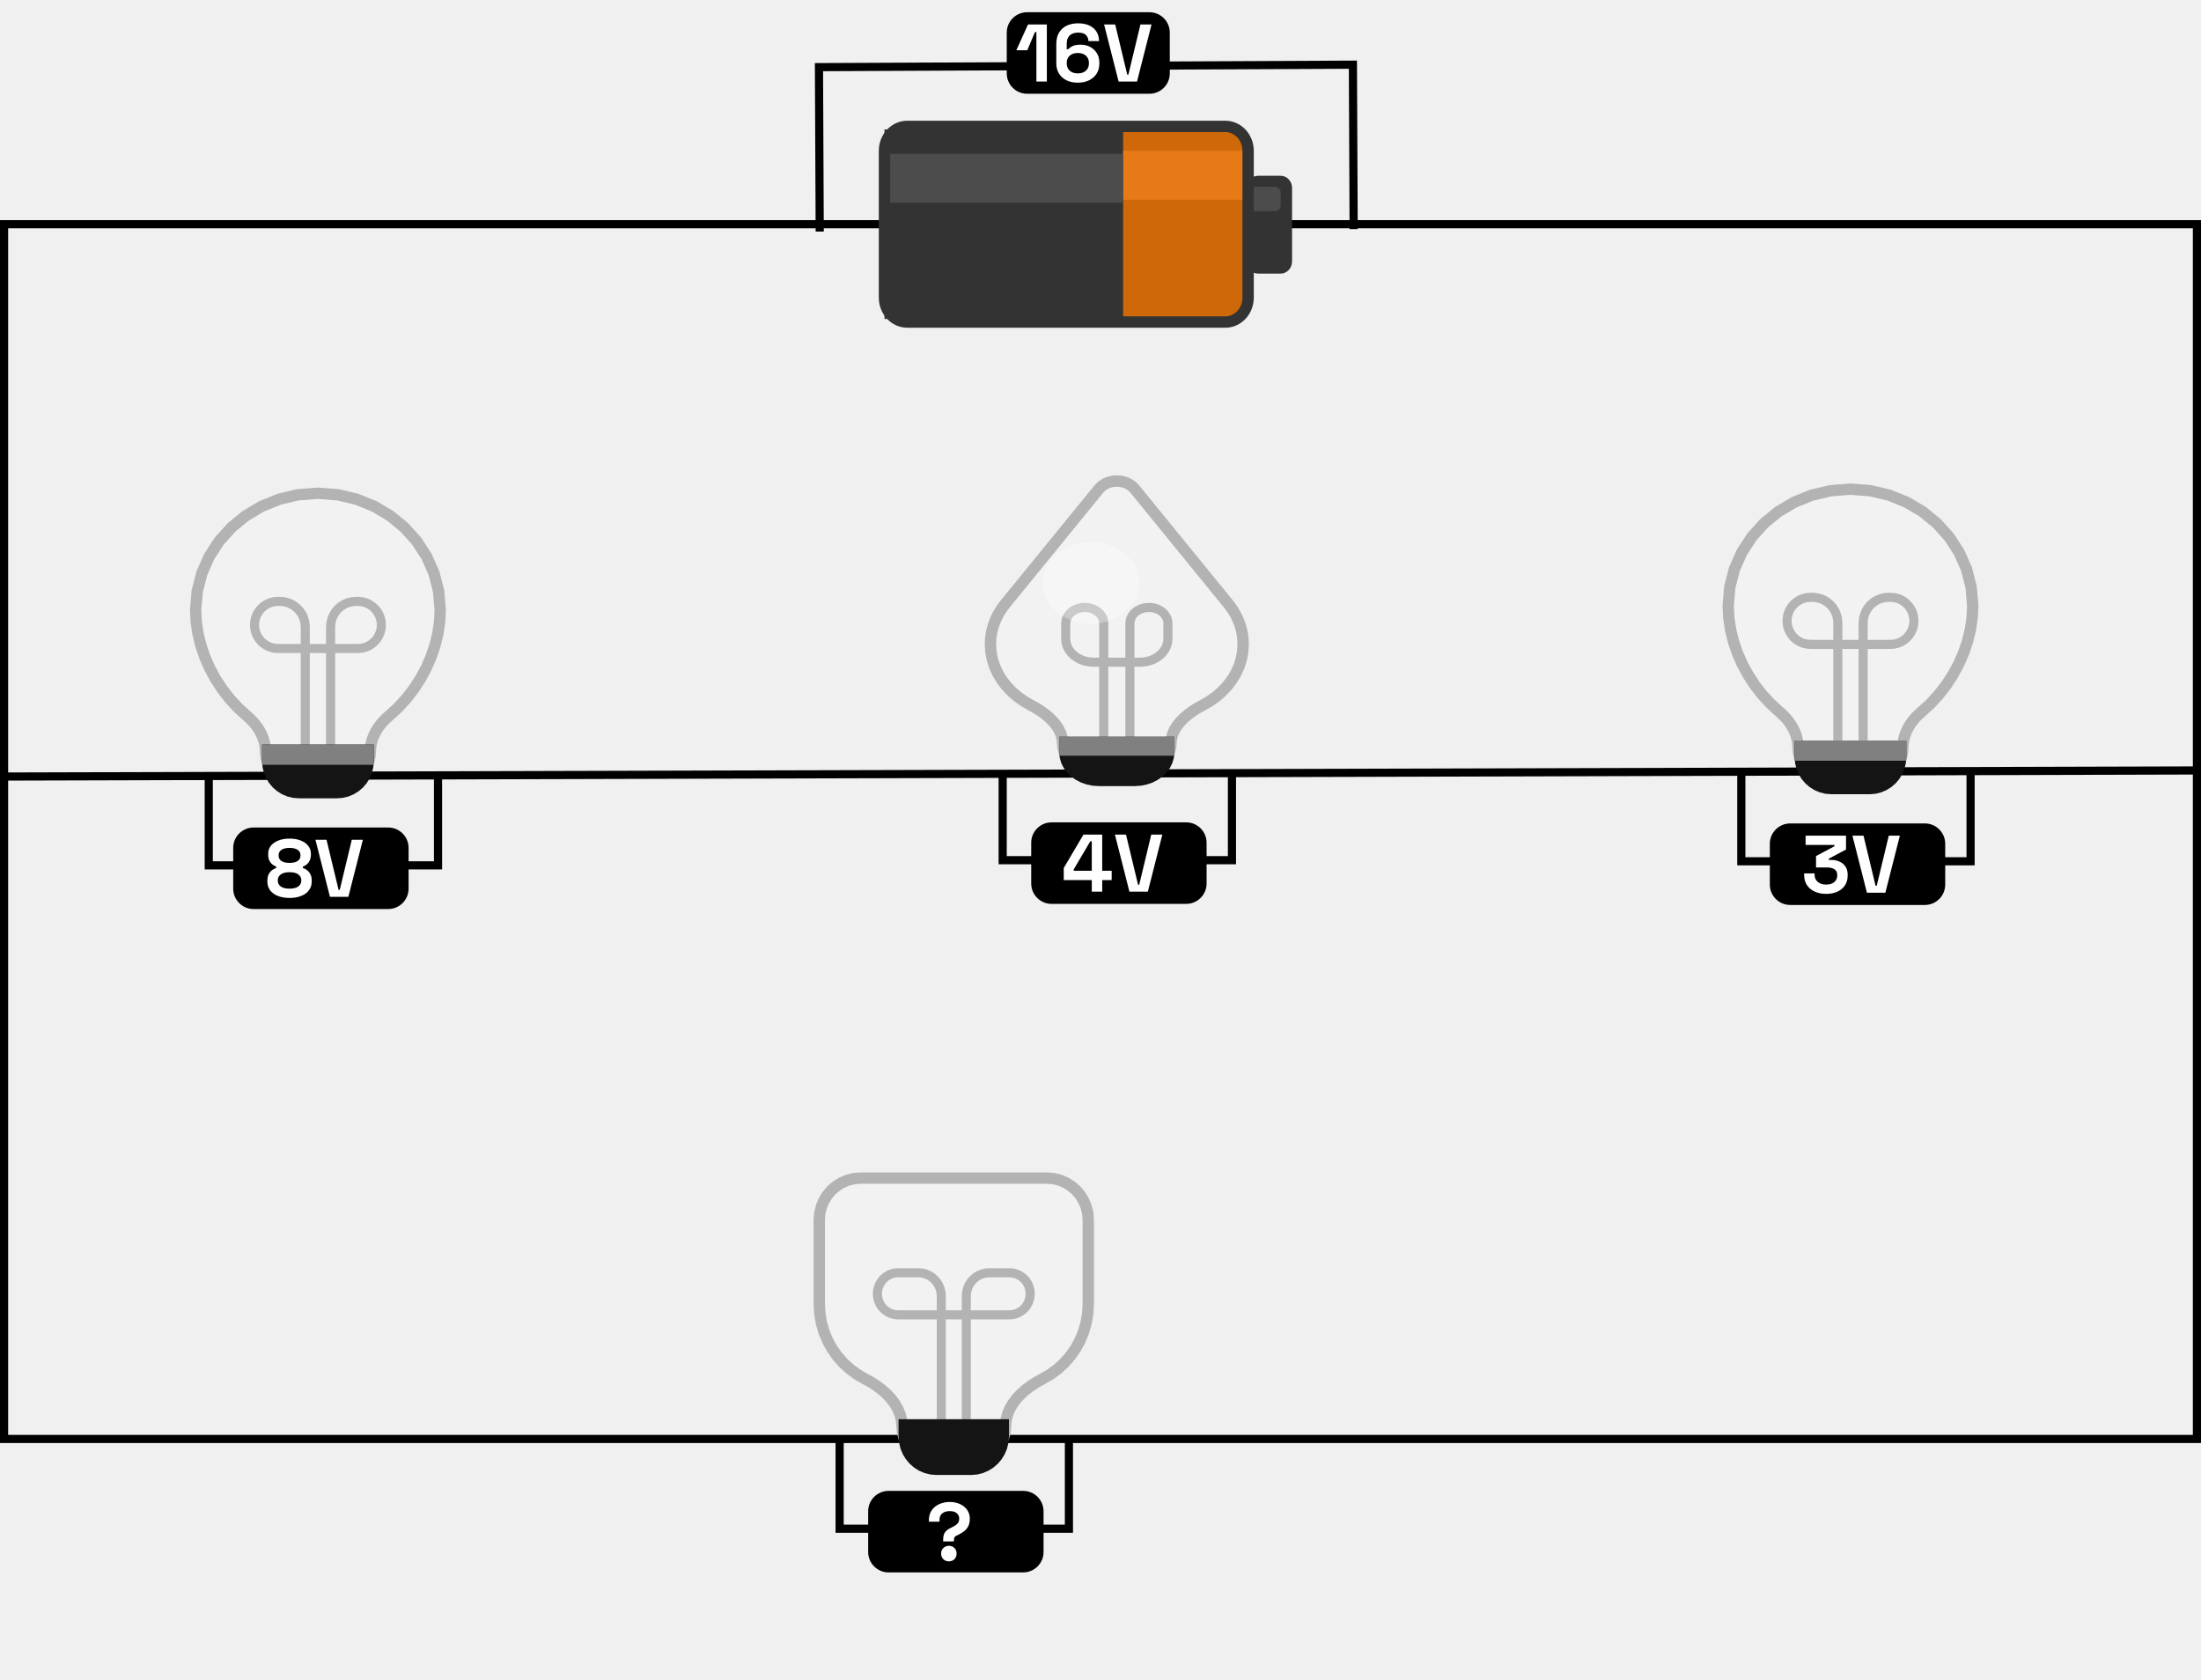
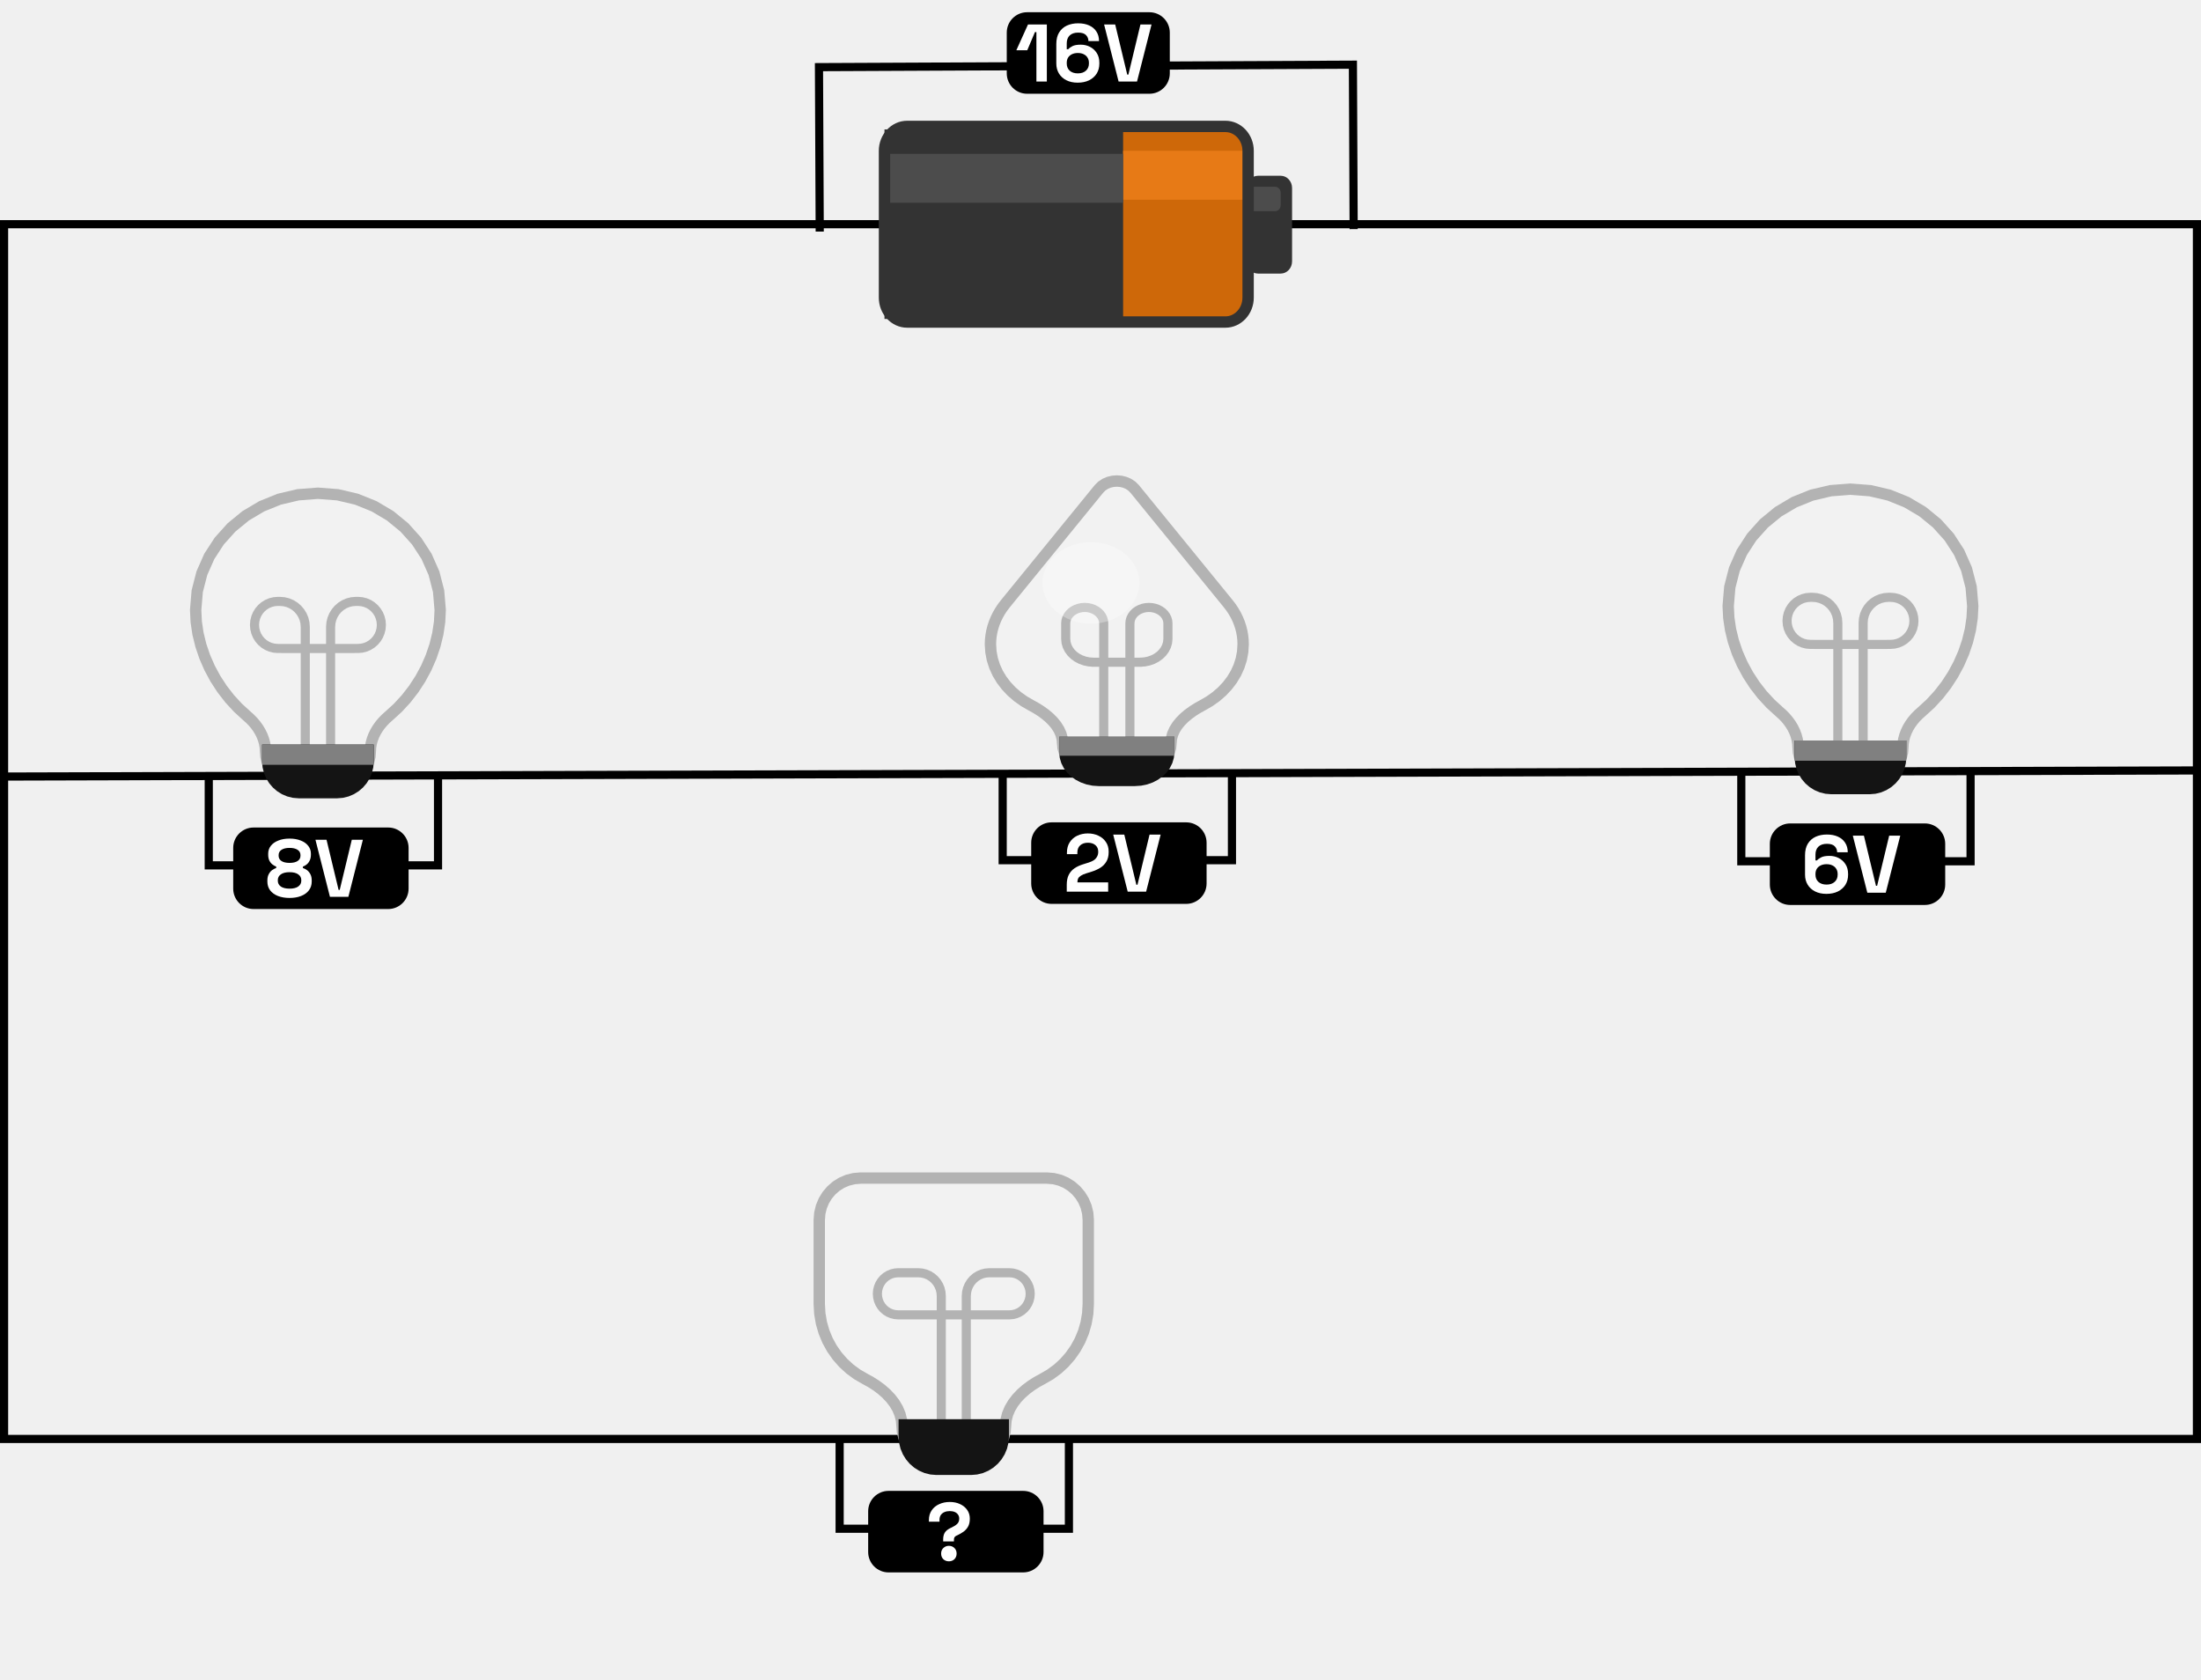
<svg xmlns="http://www.w3.org/2000/svg" width="540" height="412" viewBox="0 0 540 412" fill="none">
  <mask id="mask0_180_543" style="mask-type:luminance" maskUnits="userSpaceOnUse" x="0" y="54" width="540" height="300">
    <path d="M0 54H540V189V354H0V190.5V54Z" fill="white" />
  </mask>
  <g mask="url(#mask0_180_543)">
    <path d="M0 190.5L0.003 191.5L540.003 190L540 189L539.997 188L-0.003 189.5L0 190.5ZM0 54V52H-2V54H0ZM540 54H542V52H540V54ZM540 354V356H542V354H540ZM0 354H-2V356H0V354ZM0 54V56H540V54V52H0V54ZM540 354V352H0V354V356H540V354ZM0 354H2V190.5H0H-2V354H0ZM0 190.5H2V54H0H-2V190.5H0ZM540 54H538V189H540H542V54H540ZM540 189H538V354H540H542V189H540Z" fill="black" />
  </g>
  <path d="M300.641 78.989H222.576C219.496 78.989 217 76.304 217 72.991V36.999C217 33.686 219.496 31 222.576 31H300.641C303.721 31 306.217 33.686 306.217 36.999V72.991C306.217 76.304 303.721 78.989 300.641 78.989Z" fill="#CE6809" />
  <path d="M217 78.239H275.549V31.749H217V78.239Z" fill="#333333" />
  <path d="M275.549 48.995H306.218V36.998H275.549V48.995Z" fill="#E77A16" />
  <path d="M217 49.741H275.549V37.744H217V49.741Z" fill="#4C4C4C" />
  <path d="M314.212 67.112H308.636C307.096 67.112 305.848 65.769 305.848 64.113V46.117C305.848 44.461 307.096 43.118 308.636 43.118H314.212C315.752 43.118 317 44.461 317 46.117V64.113C317 65.769 315.752 67.112 314.212 67.112Z" fill="#333333" />
  <path d="M312.818 51.812H307.242C306.472 51.812 305.848 51.14 305.848 50.312V47.312C305.848 46.484 306.472 45.813 307.242 45.813H312.818C313.588 45.813 314.212 46.484 314.212 47.312V50.312C314.212 51.14 313.588 51.812 312.818 51.812Z" fill="#4C4C4C" />
  <path d="M300.641 79H222.576C219.496 79 217 76.314 217 73.001V37.009C217 33.696 219.496 31.011 222.576 31.011H300.641C303.721 31.011 306.217 33.696 306.217 37.009V73.001C306.217 76.314 303.721 79 300.641 79Z" stroke="#333333" stroke-width="2.785" />
  <path d="M332.111 56.207L331.926 15.867L200.928 16.47L201.114 56.81" stroke="black" stroke-width="2" />
  <rect x="247" y="3" width="40" height="20" rx="5" fill="black" />
  <path d="M254.275 20V7.88H253.915L252.035 12.32H249.355L252.215 6H256.835V20H254.275ZM264.398 20.28C263.332 20.28 262.405 20.08 261.618 19.68C260.832 19.28 260.225 18.727 259.798 18.02C259.372 17.313 259.158 16.5 259.158 15.58V10.8C259.158 9.667 259.385 8.727 259.838 7.98C260.305 7.22 260.938 6.653 261.738 6.28C262.552 5.907 263.478 5.72 264.518 5.72C265.558 5.72 266.458 5.893 267.218 6.24C267.992 6.587 268.585 7.087 268.998 7.74C269.425 8.393 269.638 9.173 269.638 10.08H267.038C267.038 9.52 266.845 9.033 266.458 8.62C266.072 8.207 265.425 8 264.518 8C263.625 8 262.932 8.233 262.438 8.7C261.958 9.167 261.718 9.813 261.718 10.64V12.08H262.078C262.305 11.813 262.652 11.56 263.118 11.32C263.585 11.08 264.265 10.96 265.158 10.96C265.972 10.96 266.718 11.133 267.398 11.48C268.092 11.827 268.652 12.333 269.078 13C269.505 13.653 269.718 14.447 269.718 15.38V15.62C269.718 16.54 269.498 17.353 269.058 18.06C268.618 18.753 267.998 19.3 267.198 19.7C266.398 20.087 265.465 20.28 264.398 20.28ZM264.438 18C265.278 18 265.938 17.78 266.418 17.34C266.912 16.9 267.158 16.313 267.158 15.58V15.42C267.158 14.927 267.045 14.5 266.818 14.14C266.605 13.78 266.292 13.5 265.878 13.3C265.478 13.1 264.998 13 264.438 13C263.892 13 263.412 13.1 262.998 13.3C262.585 13.5 262.265 13.78 262.038 14.14C261.825 14.5 261.718 14.927 261.718 15.42V15.58C261.718 16.313 261.958 16.9 262.438 17.34C262.932 17.78 263.598 18 264.438 18ZM274.441 20L270.881 6H273.601L276.561 18.3H276.841L279.801 6H282.521L278.961 20H274.441Z" fill="white" />
  <path d="M211.154 289L209.507 289.134L207.944 289.524L206.488 290.148L205.157 290.984L203.974 292.013L202.959 293.211L202.133 294.559L201.518 296.035L201.133 297.617L201 299.286V319.858L201.135 322.242L201.53 324.546L202.169 326.755L203.039 328.853L204.123 330.825L205.408 332.657L206.878 334.333L208.517 335.838L210.312 337.157L212.248 338.274L213.629 339.03L214.971 339.885L216.251 340.837L217.441 341.882L218.517 343.018L219.455 344.241L220.228 345.549L220.811 346.937L221.179 348.402L221.308 349.942L221.406 351.18L221.692 352.354L222.149 353.449L222.761 354.449L223.514 355.338L224.392 356.101L225.379 356.722L226.46 357.185L227.619 357.474L228.841 357.574H239.159L240.381 357.474L241.54 357.185L242.621 356.722L243.608 356.101L244.486 355.338L245.239 354.449L245.851 353.449L246.308 352.354L246.594 351.18L246.692 349.942L246.821 348.402L247.189 346.937L247.772 345.549L248.545 344.241L249.483 343.018L250.559 341.882L251.749 340.837L253.029 339.885L254.371 339.03L255.752 338.274L257.688 337.157L259.483 335.838L261.122 334.333L262.592 332.657L263.877 330.825L264.961 328.853L265.831 326.755L266.47 324.546L266.865 322.242L267 319.858V299.286L266.867 297.617L266.482 296.035L265.867 294.559L265.041 293.211L264.026 292.013L262.843 290.984L261.512 290.148L260.056 289.524L258.493 289.134L256.846 289H211.154Z" fill="#F2F2F2" stroke="#B3B3B3" stroke-width="2.785" />
  <path d="M230.937 350.016V317.937L230.864 317.01L230.65 316.131L230.308 315.312L229.849 314.563L229.286 313.897L228.628 313.326L227.889 312.862L227.08 312.515L226.213 312.299L225.298 312.224L220.352 312.224L219.525 312.292L218.741 312.488L218.01 312.801L217.342 313.221L216.749 313.736L216.239 314.338L215.825 315.014L215.516 315.755L215.323 316.549L215.256 317.387L215.323 318.224L215.516 319.018L215.825 319.759L216.239 320.435L216.749 321.037L217.342 321.553L218.01 321.972L218.741 322.285L219.525 322.481L220.352 322.549L225.165 322.549L225.108 322.557H242.896L242.844 322.549L247.657 322.549L248.484 322.481L249.268 322.285L249.999 321.972L250.667 321.553L251.261 321.037L251.77 320.435L252.184 319.759L252.493 319.018L252.686 318.224L252.753 317.387L252.686 316.549L252.493 315.755L252.184 315.014L251.77 314.338L251.261 313.736L250.667 313.221L249.999 312.801L249.268 312.488L248.484 312.292L247.658 312.224L242.711 312.224L241.797 312.299L240.929 312.515L240.12 312.862L239.381 313.326L238.724 313.897L238.16 314.563L237.701 315.312L237.359 316.131L237.146 317.01L237.072 317.937V350.016" stroke="#B3B3B3" stroke-width="2.228" />
  <path d="M221.308 349.001H246.692V352.43H221.308V349.001Z" fill="#808080" stroke="#808080" stroke-width="1.671" />
  <path d="M221.308 349H246.692V352.428L246.581 353.819L246.261 355.138L245.748 356.367L245.06 357.491L244.214 358.489L243.228 359.346L242.119 360.043L240.905 360.563L239.603 360.888L238.231 361H229.769L228.397 360.888L227.095 360.563L225.881 360.043L224.772 359.346L223.786 358.489L222.94 357.491L222.252 356.367L221.739 355.138L221.418 353.819L221.308 352.428V349Z" fill="#141414" stroke="#141414" stroke-width="1.671" />
  <path d="M206 353V375.018H262.25V353" stroke="black" stroke-width="2" />
  <rect x="213" y="365.734" width="43.027" height="20" rx="5" fill="black" />
  <path d="M231.399 378.134V377.654C231.399 376.974 231.532 376.414 231.799 375.974C232.079 375.534 232.525 375.168 233.139 374.874L233.479 374.714C234.079 374.434 234.539 374.134 234.859 373.814C235.179 373.494 235.339 373.068 235.339 372.534C235.339 372.148 235.239 371.821 235.039 371.554C234.852 371.274 234.585 371.061 234.239 370.914C233.892 370.768 233.485 370.694 233.019 370.694C232.539 370.694 232.105 370.774 231.719 370.934C231.345 371.094 231.045 371.334 230.819 371.654C230.605 371.974 230.499 372.374 230.499 372.854V373.294H227.899V372.894C227.899 371.974 228.125 371.181 228.579 370.514C229.032 369.848 229.645 369.341 230.419 368.994C231.192 368.634 232.059 368.454 233.019 368.454C233.965 368.454 234.805 368.628 235.539 368.974C236.285 369.321 236.872 369.801 237.299 370.414C237.725 371.028 237.939 371.734 237.939 372.534C237.939 373.334 237.792 373.994 237.499 374.514C237.205 375.021 236.832 375.434 236.379 375.754C235.939 376.061 235.485 376.328 235.019 376.554L234.679 376.714C234.439 376.821 234.272 376.954 234.179 377.114C234.085 377.261 234.039 377.481 234.039 377.774V378.134H231.399ZM232.799 383.014C232.265 383.014 231.812 382.841 231.439 382.494C231.079 382.134 230.899 381.674 230.899 381.114C230.899 380.554 231.079 380.101 231.439 379.754C231.812 379.394 232.265 379.214 232.799 379.214C233.345 379.214 233.799 379.394 234.159 379.754C234.519 380.101 234.699 380.554 234.699 381.114C234.699 381.674 234.519 382.134 234.159 382.494C233.799 382.841 233.345 383.014 232.799 383.014Z" fill="white" />
  <path d="M427.217 189.266V211.284H483.467V189.266" stroke="black" stroke-width="2" />
  <rect x="434.217" y="202" width="43.027" height="20" rx="5" fill="black" />
-   <path d="M448.031 219.28C446.978 219.28 446.045 219.094 445.231 218.72C444.418 218.347 443.778 217.814 443.311 217.12C442.858 216.414 442.631 215.58 442.631 214.62V214.26H445.191V214.54C445.191 215.287 445.451 215.887 445.971 216.34C446.491 216.78 447.178 217 448.031 217C448.898 217 449.565 216.794 450.031 216.38C450.511 215.967 450.751 215.447 450.751 214.82V214.62C450.751 214.194 450.645 213.847 450.431 213.58C450.218 213.314 449.931 213.12 449.571 213C449.211 212.867 448.805 212.8 448.351 212.8H445.551V210L450.071 207.6V207.28H442.991V205H452.911V208.4L448.691 210.64V210.96H449.431C450.058 210.96 450.665 211.087 451.251 211.34C451.851 211.594 452.345 211.987 452.731 212.52C453.118 213.04 453.311 213.72 453.311 214.56V214.8C453.311 215.707 453.091 216.5 452.651 217.18C452.211 217.847 451.591 218.367 450.791 218.74C450.005 219.1 449.085 219.28 448.031 219.28ZM458.039 219L454.479 205H457.199L460.159 217.3H460.439L463.399 205H466.119L462.559 219H458.039Z" fill="white" />
+   <path d="M448.094 219.28C447.027 219.28 446.1 219.08 445.314 218.68C444.527 218.28 443.92 217.727 443.494 217.02C443.067 216.314 442.854 215.5 442.854 214.58V209.8C442.854 208.667 443.08 207.727 443.534 206.98C444 206.22 444.634 205.654 445.434 205.28C446.247 204.907 447.174 204.72 448.214 204.72C449.254 204.72 450.154 204.894 450.914 205.24C451.687 205.587 452.28 206.087 452.694 206.74C453.12 207.394 453.334 208.174 453.334 209.08H450.734C450.734 208.52 450.54 208.034 450.154 207.62C449.767 207.207 449.12 207 448.214 207C447.32 207 446.627 207.234 446.134 207.7C445.654 208.167 445.414 208.814 445.414 209.64V211.08H445.774C446 210.814 446.347 210.56 446.814 210.32C447.28 210.08 447.96 209.96 448.854 209.96C449.667 209.96 450.414 210.134 451.094 210.48C451.787 210.827 452.347 211.334 452.774 212C453.2 212.654 453.414 213.447 453.414 214.38V214.62C453.414 215.54 453.194 216.354 452.754 217.06C452.314 217.754 451.694 218.3 450.894 218.7C450.094 219.087 449.16 219.28 448.094 219.28ZM448.134 217C448.974 217 449.634 216.78 450.114 216.34C450.607 215.9 450.854 215.314 450.854 214.58V214.42C450.854 213.927 450.74 213.5 450.514 213.14C450.3 212.78 449.987 212.5 449.574 212.3C449.174 212.1 448.694 212 448.134 212C447.587 212 447.107 212.1 446.694 212.3C446.28 212.5 445.96 212.78 445.734 213.14C445.52 213.5 445.414 213.927 445.414 214.42V214.58C445.414 215.314 445.654 215.9 446.134 216.34C446.627 216.78 447.294 217 448.134 217ZM458.137 219L454.577 205H457.297L460.257 217.3H460.537L463.497 205H466.217L462.657 219H458.137Z" fill="white" />
  <path d="M466.857 183.39L466.914 182.365L467.078 181.364L467.344 180.391L467.703 179.448L468.148 178.54L468.673 177.67L469.27 176.84L469.932 176.054L470.651 175.316L471.421 174.628L473.624 172.617L475.653 170.413L477.496 168.038L479.139 165.517L480.566 162.874L481.765 160.132L482.722 157.317L483.423 154.451L483.853 151.559L484 148.665L483.607 144.015L482.471 139.605L480.651 135.492L478.212 131.736L475.213 128.396L471.718 125.53L467.787 123.199L463.482 121.461L458.866 120.375L454 120L449.134 120.375L444.518 121.461L440.213 123.199L436.282 125.53L432.787 128.396L429.788 131.736L427.349 135.492L425.529 139.605L424.393 144.015L424 148.665L424.147 151.559L424.577 154.451L425.278 157.317L426.235 160.132L427.434 162.874L428.861 165.517L430.504 168.038L432.347 170.413L434.376 172.617L436.579 174.628L437.349 175.316L438.068 176.054L438.73 176.84L439.327 177.67L439.852 178.54L440.297 179.448L440.656 180.391L440.922 181.364L441.086 182.365L441.143 183.39L441.238 184.577L441.514 185.704L441.955 186.754L442.546 187.713L443.273 188.566L444.121 189.298L445.074 189.893L446.118 190.337L447.237 190.615L448.417 190.71H459.583L460.763 190.615L461.882 190.337L462.926 189.893L463.879 189.298L464.727 188.566L465.454 187.713L466.045 186.754L466.486 185.704L466.762 184.577L466.857 183.39Z" fill="#F2F2F2" stroke="#B3B3B3" stroke-width="2.785" />
  <path d="M450.897 184.426V152.799L450.816 151.782L450.58 150.818L450.202 149.918L449.696 149.097L449.073 148.367L448.347 147.74L447.531 147.23L446.637 146.85L445.679 146.613L444.669 146.531L444.178 146.531L443.247 146.606L442.364 146.825L441.541 147.175L440.79 147.645L440.121 148.222L439.548 148.895L439.081 149.651L438.733 150.48L438.516 151.368L438.441 152.305L438.516 153.241L438.733 154.13L439.081 154.958L439.548 155.715L440.121 156.387L440.79 156.964L441.541 157.434L442.364 157.784L443.247 158.003L444.178 158.078L445.05 158.078L444.992 158.087H463.011L462.958 158.078L463.831 158.078L464.761 158.003L465.644 157.784L466.467 157.434L467.219 156.964L467.887 156.387L468.461 155.715L468.927 154.958L469.275 154.13L469.493 153.241L469.568 152.305L469.493 151.368L469.275 150.48L468.927 149.651L468.461 148.895L467.887 148.222L467.219 147.645L466.467 147.175L465.644 146.825L464.762 146.606L463.831 146.531L463.34 146.531L462.329 146.613L461.371 146.85L460.477 147.23L459.661 147.74L458.936 148.367L458.313 149.097L457.807 149.918L457.429 150.818L457.193 151.782L457.111 152.799V184.426" stroke="#B3B3B3" stroke-width="2.228" />
  <path d="M441.143 182.489H466.858V185.778L466.751 187.112L466.441 188.377L465.946 189.556L465.281 190.634L464.465 191.592L463.513 192.414L462.442 193.082L461.27 193.581L460.013 193.892L458.688 194H449.313L447.988 193.892L446.731 193.581L445.559 193.082L444.488 192.414L443.536 191.592L442.72 190.634L442.055 189.556L441.56 188.377L441.25 187.112L441.143 185.778V182.489Z" fill="#141414" stroke="#141414" stroke-width="1.671" />
  <path d="M441.143 182.493H466.858V185.782H441.143V182.493Z" fill="#808080" stroke="#808080" stroke-width="1.671" />
  <path d="M246.662 148.099L245.98 148.992L245.365 149.915L244.819 150.866L244.343 151.84L243.937 152.835L243.602 153.849L243.34 154.879L243.152 155.923L243.038 156.976L243 158.038L243.118 159.914L243.463 161.733L244.023 163.485L244.787 165.16L245.743 166.748L246.878 168.238L248.181 169.621L249.639 170.887L251.241 172.025L252.974 173.025L254.179 173.69L255.341 174.421L256.44 175.217L257.456 176.074L258.369 176.992L259.161 177.966L259.811 178.996L260.3 180.078L260.607 181.211L260.714 182.392L260.817 183.467L261.116 184.488L261.595 185.439L262.236 186.307L263.024 187.08L263.943 187.742L264.976 188.282L266.108 188.684L267.321 188.935L268.6 189.021H279.4L280.679 188.935L281.892 188.684L283.024 188.282L284.057 187.742L284.976 187.08L285.764 186.307L286.405 185.439L286.884 184.488L287.182 183.467L287.286 182.392L287.393 181.211L287.7 180.078L288.189 178.996L288.839 177.966L289.631 176.992L290.544 176.074L291.56 175.217L292.659 174.421L293.821 173.69L295.026 173.025L296.759 172.025L298.361 170.887L299.819 169.621L301.122 168.238L302.257 166.748L303.213 165.16L303.977 163.485L304.537 161.733L304.882 159.914L305 158.038L304.962 156.976L304.848 155.923L304.66 154.879L304.398 153.849L304.063 152.835L303.657 151.84L303.181 150.866L302.635 149.916L302.02 148.992L301.338 148.099L278.384 119.942L277.682 119.243L276.864 118.699L275.958 118.31L274.994 118.077L274 118L273.006 118.077L272.042 118.31L271.136 118.699L270.318 119.243L269.616 119.942L246.662 148.099Z" fill="#F2F2F2" stroke="#B3B3B3" stroke-width="2.791" />
  <path d="M270.794 183.329V152.934L270.732 152.298L270.556 151.694L270.273 151.132L269.893 150.618L269.427 150.161L268.884 149.769L268.273 149.45L267.603 149.213L266.885 149.064L266.129 149.013L265.372 149.064L264.655 149.213L263.985 149.451L263.374 149.769L262.831 150.161L262.365 150.618L261.985 151.132L261.703 151.695L261.526 152.298L261.465 152.934V156.707L261.554 157.638L261.813 158.521L262.227 159.345L262.783 160.098L263.465 160.767L264.261 161.34L265.156 161.807L266.136 162.155L267.187 162.373L268.295 162.448L267.8 162.456H280.2L279.714 162.448L280.822 162.373L281.873 162.155L282.853 161.807L283.747 161.34L284.543 160.767L285.226 160.098L285.781 159.345L286.195 158.521L286.454 157.638L286.544 156.707V152.934L286.483 152.298L286.306 151.695L286.023 151.132L285.644 150.618L285.178 150.161L284.634 149.769L284.023 149.451L283.354 149.213L282.636 149.064L281.88 149.013L281.123 149.064L280.405 149.213L279.736 149.45L279.125 149.769L278.581 150.161L278.115 150.618L277.736 151.132L277.453 151.694L277.276 152.298L277.215 152.934V183.329" stroke="#B3B3B3" stroke-width="2.233" />
  <path d="M260.715 181.576H287.286V184.554L287.17 185.762L286.834 186.908L286.297 187.976L285.577 188.952L284.692 189.819L283.66 190.563L282.499 191.169L281.228 191.62L279.866 191.903L278.429 192H269.572L268.135 191.903L266.772 191.62L265.501 191.169L264.341 190.563L263.309 189.819L262.424 188.952L261.703 187.976L261.166 186.908L260.831 185.762L260.715 184.554V181.576Z" fill="#141414" stroke="#141414" stroke-width="1.675" />
  <path d="M260.715 181.576H287.286V184.554H260.715V181.576Z" fill="#808080" stroke="#808080" stroke-width="1.675" />
  <path d="M267.653 132.989C274.226 132.989 279.554 137.468 279.554 142.994C279.554 148.52 274.226 152.999 267.653 152.999C261.079 152.999 255.751 148.52 255.751 142.994C255.751 137.468 261.079 132.989 267.653 132.989Z" fill="white" fill-opacity="0.3" />
  <path d="M246 189V211.018H302.25V189" stroke="black" stroke-width="2" />
  <rect x="253" y="201.734" width="43.027" height="20" rx="5" fill="black" />
-   <path d="M267.861 218.734V215.894H260.981V212.934L265.821 204.734H270.421V213.614H272.741V215.894H270.421V218.734H267.861ZM263.421 213.614H267.861V206.374H267.501L263.421 213.294V213.614ZM277.096 218.734L273.536 204.734H276.256L279.216 217.034H279.496L282.456 204.734H285.176L281.616 218.734H277.096Z" fill="white" />
+   <path d="M261.721 218.734V217.054C261.721 216.081 261.881 215.274 262.201 214.634C262.521 213.981 262.981 213.448 263.581 213.034C264.194 212.608 264.941 212.261 265.821 211.994L267.161 211.574C267.654 211.414 268.068 211.221 268.401 210.994C268.734 210.754 268.988 210.468 269.161 210.134C269.348 209.801 269.441 209.421 269.441 208.994V208.914C269.441 208.248 269.214 207.721 268.761 207.334C268.308 206.934 267.688 206.734 266.901 206.734C266.128 206.734 265.501 206.948 265.021 207.374C264.554 207.788 264.321 208.388 264.321 209.174V209.534H261.761V209.214C261.761 208.201 261.988 207.341 262.441 206.634C262.894 205.928 263.508 205.388 264.281 205.014C265.068 204.641 265.941 204.454 266.901 204.454C267.861 204.454 268.728 204.641 269.501 205.014C270.274 205.374 270.881 205.888 271.321 206.554C271.774 207.208 272.001 207.981 272.001 208.874V209.074C272.001 209.968 271.814 210.728 271.441 211.354C271.081 211.968 270.588 212.474 269.961 212.874C269.334 213.261 268.621 213.581 267.821 213.834L266.541 214.234C265.968 214.408 265.521 214.601 265.201 214.814C264.881 215.014 264.654 215.241 264.521 215.494C264.401 215.734 264.341 216.028 264.341 216.374V216.454H271.881V218.734H261.721ZM276.676 218.734L273.116 204.734H275.836L278.796 217.034H279.076L282.036 204.734H284.756L281.196 218.734H276.676Z" fill="white" />
  <path d="M90.857 184.39L90.914 183.365L91.078 182.364L91.344 181.391L91.703 180.448L92.148 179.54L92.673 178.67L93.27 177.84L93.932 177.054L94.651 176.316L95.421 175.628L97.624 173.617L99.653 171.413L101.496 169.038L103.139 166.517L104.566 163.874L105.765 161.132L106.722 158.317L107.423 155.451L107.853 152.559L108 149.665L107.607 145.015L106.471 140.605L104.651 136.492L102.212 132.736L99.213 129.396L95.718 126.53L91.787 124.199L87.482 122.461L82.866 121.375L78 121L73.134 121.375L68.518 122.461L64.213 124.199L60.282 126.53L56.787 129.396L53.788 132.736L51.349 136.492L49.529 140.605L48.393 145.015L48 149.665L48.147 152.559L48.577 155.451L49.278 158.317L50.235 161.132L51.434 163.874L52.861 166.517L54.504 169.038L56.346 171.413L58.376 173.617L60.579 175.628L61.349 176.316L62.068 177.054L62.73 177.84L63.327 178.67L63.852 179.54L64.297 180.448L64.656 181.391L64.922 182.364L65.086 183.365L65.143 184.39L65.238 185.577L65.514 186.704L65.955 187.754L66.546 188.713L67.273 189.566L68.121 190.298L69.074 190.893L70.118 191.337L71.237 191.615L72.417 191.71H83.583L84.763 191.615L85.882 191.337L86.926 190.893L87.879 190.298L88.727 189.566L89.454 188.713L90.045 187.754L90.486 186.704L90.762 185.577L90.857 184.39Z" fill="#F2F2F2" stroke="#B3B3B3" stroke-width="2.785" />
  <path d="M74.897 185.426V153.799L74.816 152.782L74.58 151.818L74.202 150.918L73.695 150.097L73.073 149.367L72.347 148.74L71.531 148.23L70.638 147.85L69.679 147.613L68.669 147.531L68.178 147.531L67.247 147.606L66.364 147.825L65.541 148.175L64.79 148.645L64.121 149.222L63.548 149.895L63.081 150.651L62.733 151.48L62.516 152.368L62.441 153.305L62.516 154.241L62.733 155.13L63.081 155.958L63.548 156.715L64.121 157.387L64.79 157.964L65.541 158.434L66.364 158.784L67.247 159.003L68.178 159.078L69.05 159.078L68.992 159.087H87.011L86.958 159.078L87.831 159.078L88.761 159.003L89.644 158.784L90.467 158.434L91.219 157.964L91.887 157.387L92.461 156.715L92.927 155.958L93.275 155.13L93.493 154.241L93.568 153.305L93.493 152.368L93.275 151.48L92.927 150.651L92.461 149.895L91.887 149.222L91.219 148.645L90.467 148.175L89.644 147.825L88.761 147.606L87.831 147.531L87.34 147.531L86.329 147.613L85.371 147.85L84.477 148.23L83.661 148.74L82.936 149.367L82.313 150.097L81.806 150.918L81.429 151.818L81.193 152.782L81.111 153.799V185.426" stroke="#B3B3B3" stroke-width="2.228" />
  <path d="M65.143 183.489H90.858V186.778L90.751 188.112L90.441 189.377L89.946 190.556L89.281 191.634L88.465 192.592L87.513 193.414L86.442 194.082L85.27 194.581L84.013 194.892L82.688 195H73.313L71.988 194.892L70.731 194.581L69.558 194.082L68.488 193.414L67.536 192.592L66.72 191.634L66.055 190.556L65.56 189.377L65.25 188.112L65.143 186.778V183.489Z" fill="#141414" stroke="#141414" stroke-width="1.671" />
  <path d="M65.143 183.493H90.858V186.782H65.143V183.493Z" fill="#808080" stroke="#808080" stroke-width="1.671" />
  <path d="M51.217 190.266V212.284H107.467V190.266" stroke="black" stroke-width="2" />
  <rect x="57.217" y="203" width="43.027" height="20" rx="5" fill="black" />
  <path d="M71.039 220.28C69.972 220.28 69.026 220.12 68.199 219.8C67.386 219.48 66.746 219.02 66.279 218.42C65.826 217.807 65.599 217.087 65.599 216.26V216.02C65.599 215.38 65.712 214.853 65.939 214.44C66.166 214.013 66.446 213.68 66.779 213.44C67.126 213.2 67.452 213.033 67.759 212.94V212.58C67.452 212.473 67.146 212.3 66.839 212.06C66.532 211.82 66.279 211.5 66.079 211.1C65.892 210.7 65.799 210.22 65.799 209.66V209.42C65.799 208.687 66.012 208.047 66.439 207.5C66.879 206.94 67.492 206.507 68.279 206.2C69.066 205.88 69.986 205.72 71.039 205.72C72.092 205.72 73.012 205.88 73.799 206.2C74.586 206.507 75.192 206.94 75.619 207.5C76.059 208.047 76.279 208.687 76.279 209.42V209.66C76.279 210.22 76.179 210.7 75.979 211.1C75.792 211.5 75.546 211.82 75.239 212.06C74.946 212.3 74.639 212.473 74.319 212.58V212.94C74.639 213.033 74.966 213.2 75.299 213.44C75.632 213.68 75.912 214.013 76.139 214.44C76.366 214.853 76.479 215.38 76.479 216.02V216.26C76.479 217.087 76.246 217.807 75.779 218.42C75.326 219.02 74.686 219.48 73.859 219.8C73.046 220.12 72.106 220.28 71.039 220.28ZM71.039 218C71.959 218 72.666 217.827 73.159 217.48C73.666 217.12 73.919 216.647 73.919 216.06V215.9C73.919 215.313 73.672 214.847 73.179 214.5C72.699 214.14 71.986 213.96 71.039 213.96C70.106 213.96 69.392 214.14 68.899 214.5C68.406 214.847 68.159 215.313 68.159 215.9V216.06C68.159 216.647 68.406 217.12 68.899 217.48C69.406 217.827 70.119 218 71.039 218ZM71.039 211.68C71.892 211.68 72.552 211.527 73.019 211.22C73.486 210.913 73.719 210.48 73.719 209.92V209.76C73.719 209.2 73.479 208.767 72.999 208.46C72.519 208.153 71.866 208 71.039 208C70.212 208 69.559 208.153 69.079 208.46C68.599 208.767 68.359 209.2 68.359 209.76V209.92C68.359 210.48 68.592 210.913 69.059 211.22C69.526 211.527 70.186 211.68 71.039 211.68ZM80.951 220L77.391 206H80.111L83.071 218.3H83.351L86.311 206H89.031L85.471 220H80.951Z" fill="white" />
</svg>
